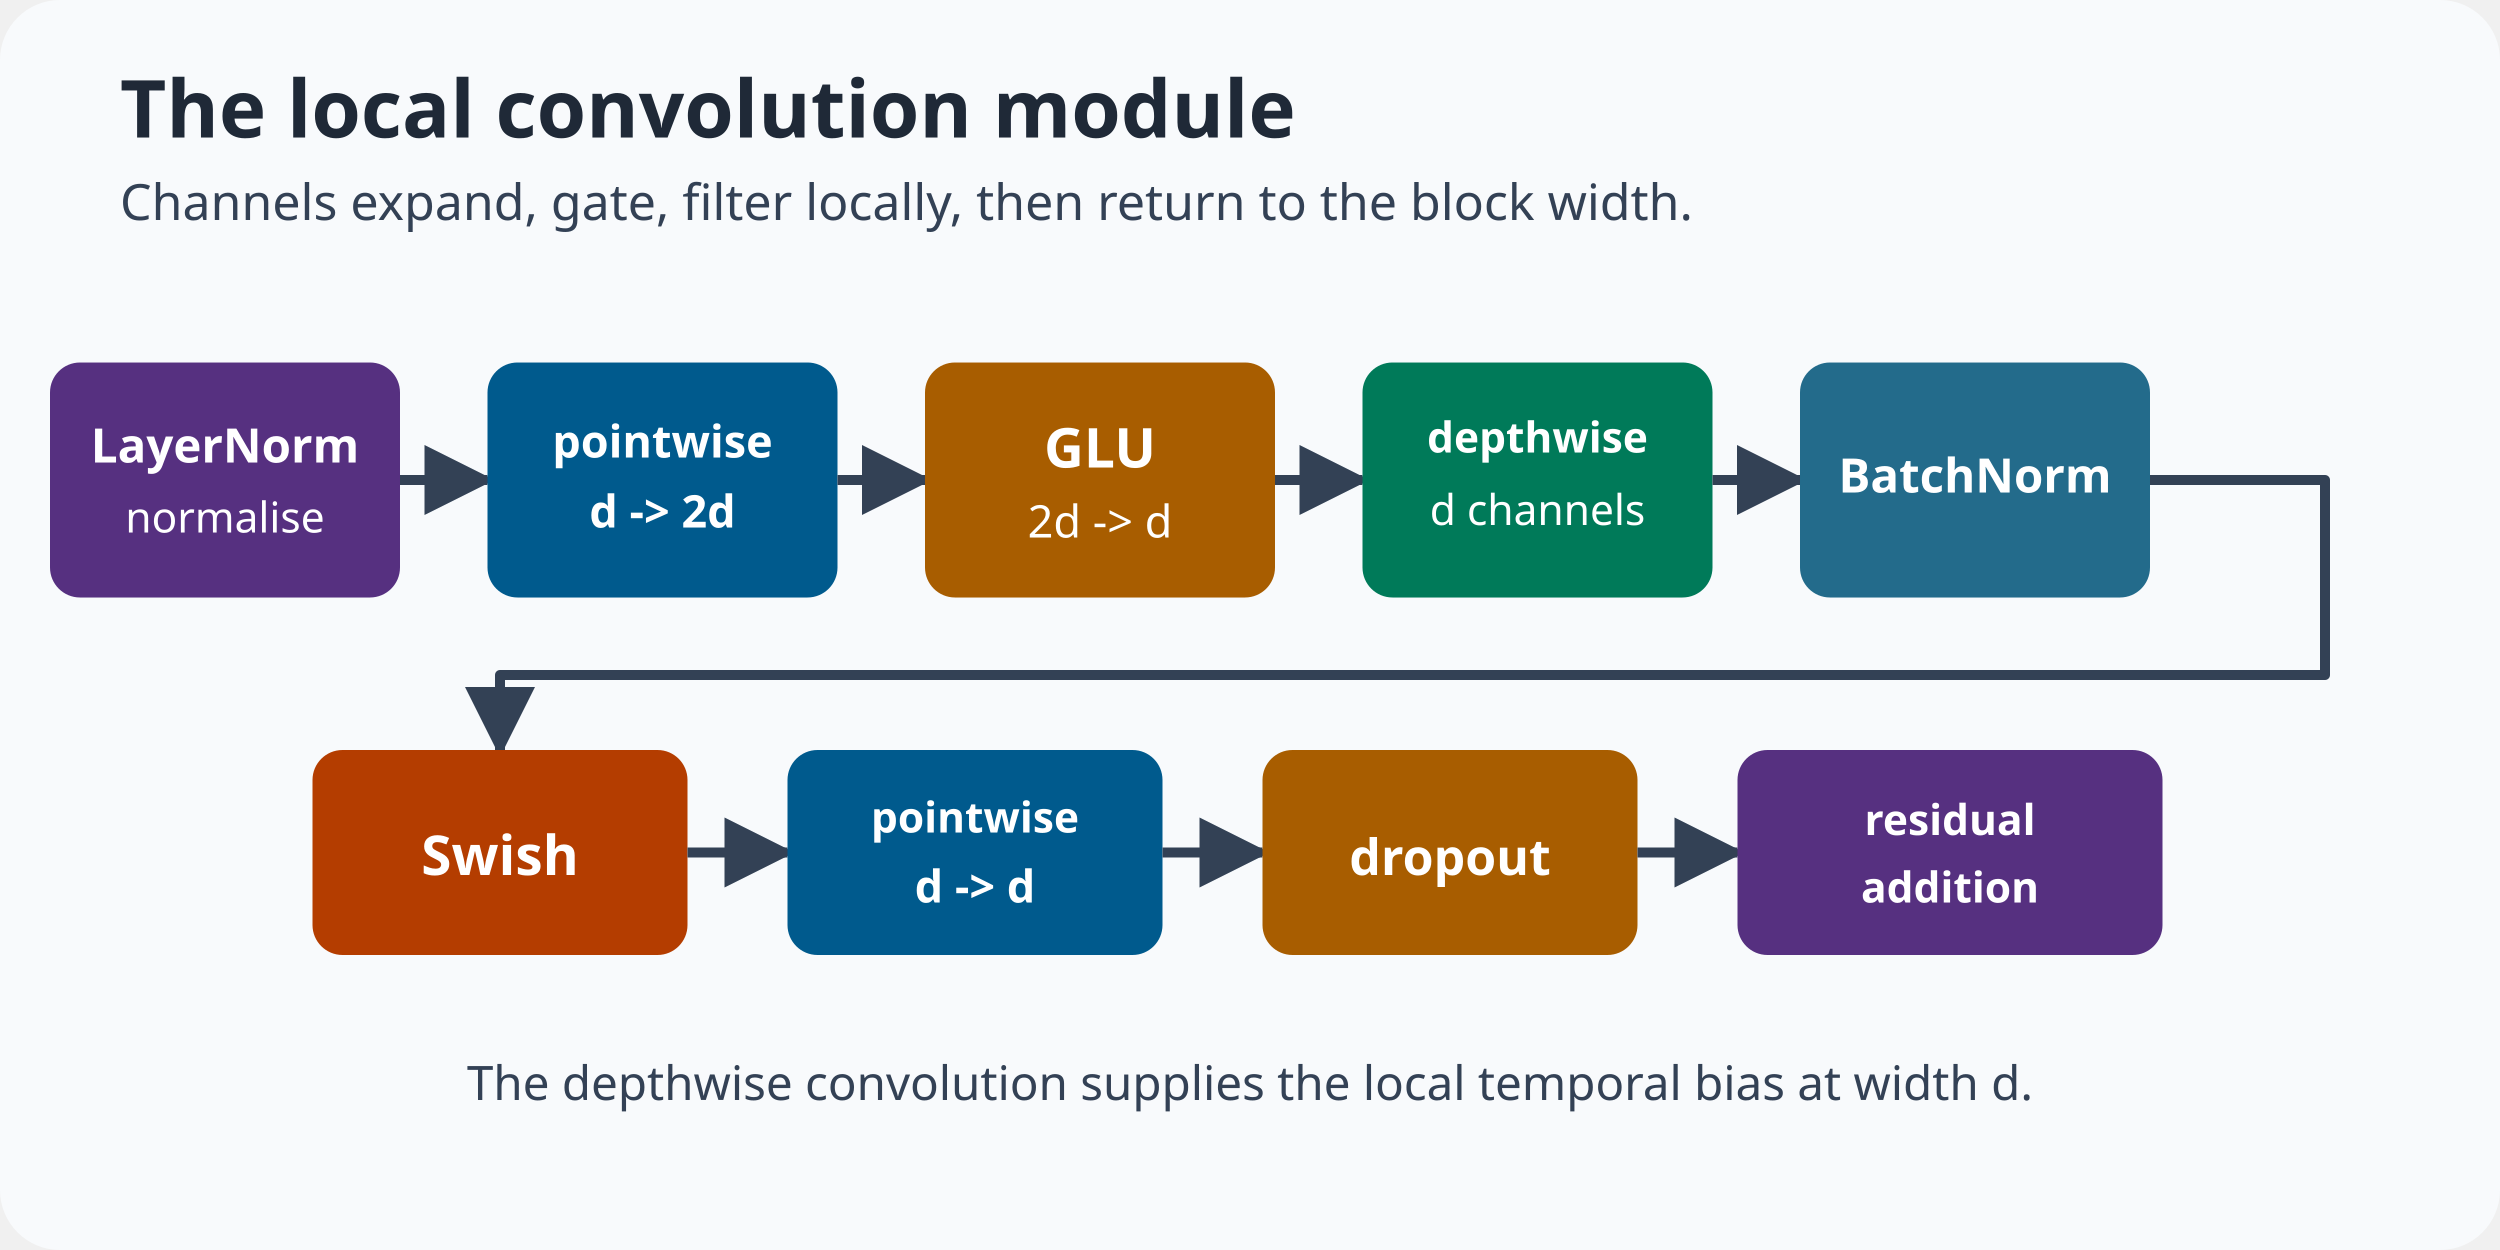
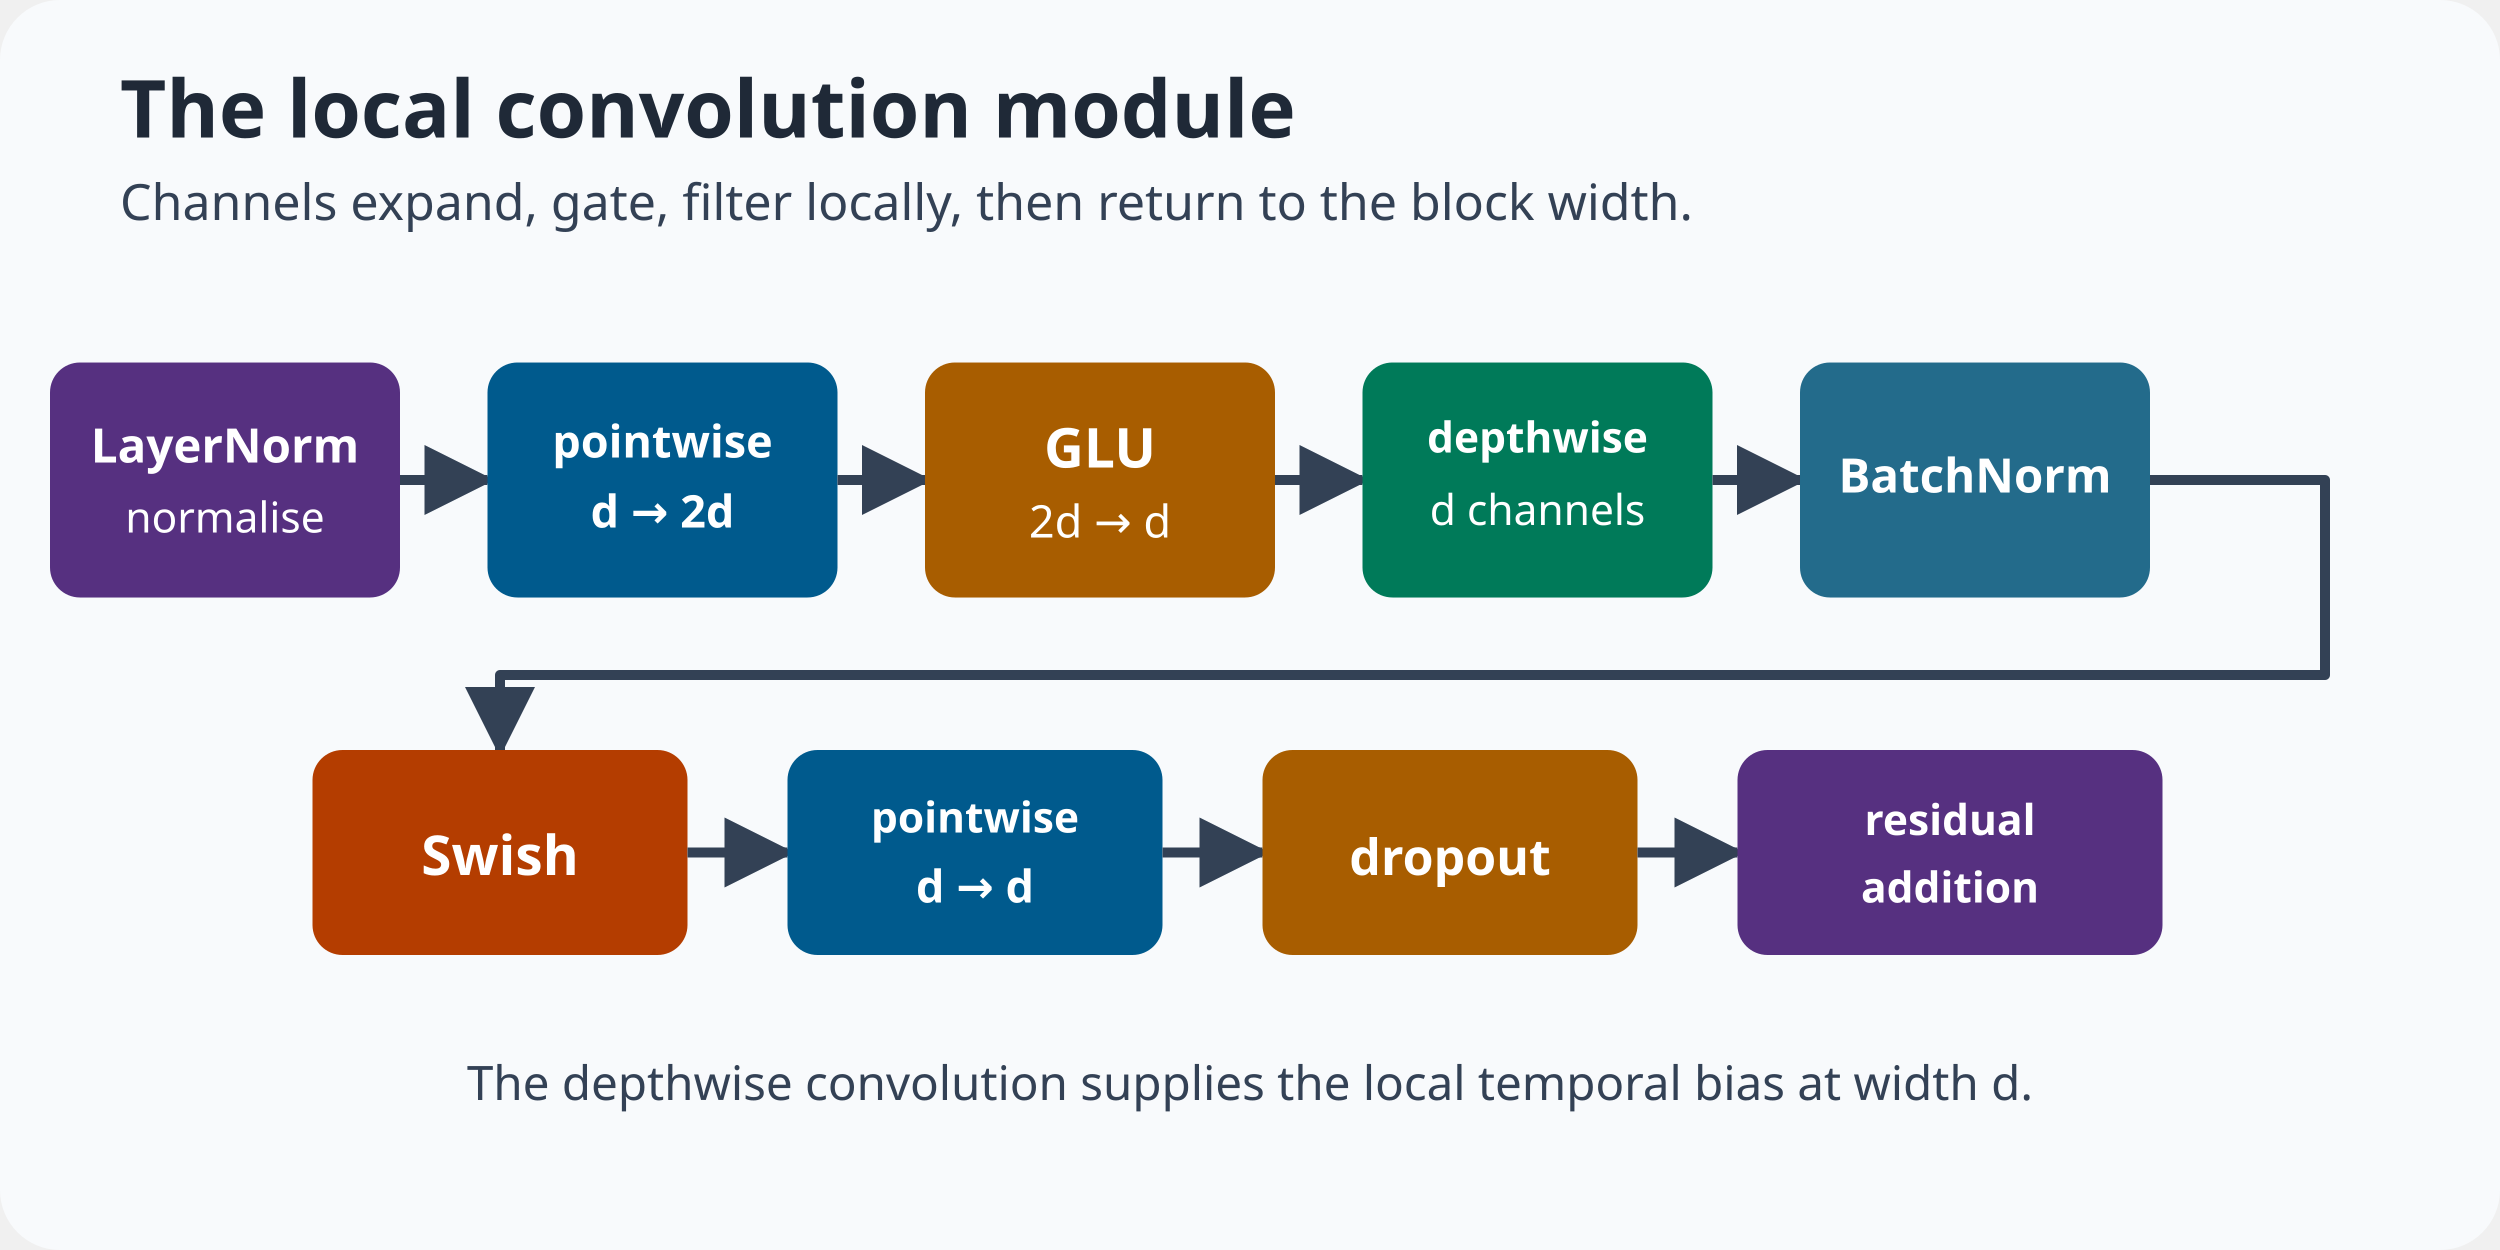
<svg xmlns="http://www.w3.org/2000/svg" viewBox="0 0 1000 500" role="img" aria-labelledby="title desc">
  <style>
    .bg{fill:#f8fafc}.text{fill:#1f2937;font-family:system-ui,sans-serif}.muted{fill:#334155;font-family:system-ui,sans-serif}.line{stroke:#334155}.arrowhead{fill:#334155}.blue{fill:#005a8d}.orange{fill:#a85d00}.green{fill:#007a59}.red{fill:#b43d00}.purple{fill:#563080}.sky{fill:#236b8b}
    @media(prefers-color-scheme:dark){.bg{fill:#111827}.text{fill:#f8fafc}.muted{fill:#e2e8f0}.line{stroke:#cbd5e1}.arrowhead{fill:#cbd5e1}}
  </style>
  <defs>
    <marker id="arrow" viewBox="0 0 10 10" refX="9" refY="5" markerWidth="7" markerHeight="7" orient="auto">
      <path class="arrowhead" d="M0 0 10 5 0 10z" />
    </marker>
  </defs>
  <rect class="bg" width="1000" height="500" rx="24" />
  <text class="text" x="48" y="55" font-size="32" font-weight="700">The local convolution module</text>
  <text class="muted" x="48" y="88" font-size="20">Channels expand, gate, filter locally, then return to the block width.</text>
  <g transform="translate(20 145)">
    <g>
      <rect width="140" height="94" rx="12" class="purple" />
      <text x="70" y="40" text-anchor="middle" fill="white" font-size="19" font-family="system-ui,sans-serif" font-weight="700">LayerNorm</text>
      <text x="70" y="68" text-anchor="middle" fill="white" font-size="17" font-family="system-ui,sans-serif">normalise</text>
    </g>
    <path d="M140 47h35" class="line" fill="none" stroke-width="4" marker-end="url(#arrow)" />
    <g transform="translate(175 0)">
      <rect width="140" height="94" rx="12" class="blue" />
      <text x="70" y="38" text-anchor="middle" fill="white" font-size="18" font-family="system-ui,sans-serif" font-weight="700">pointwise</text>
-       <text x="70" y="66" text-anchor="middle" fill="white" font-size="18" font-family="system-ui,sans-serif" font-weight="700">d -&gt; 2d</text>
+       <text x="70" y="66" text-anchor="middle" fill="white" font-size="18" font-family="system-ui,sans-serif" font-weight="700">d → 2d</text>
    </g>
    <path d="M315 47h35" class="line" fill="none" stroke-width="4" marker-end="url(#arrow)" />
    <g transform="translate(350 0)">
      <rect width="140" height="94" rx="12" class="orange" />
      <text x="70" y="42" text-anchor="middle" fill="white" font-size="22" font-family="system-ui,sans-serif" font-weight="700">GLU</text>
-       <text x="70" y="70" text-anchor="middle" fill="white" font-size="18" font-family="system-ui,sans-serif">2d -&gt; d</text>
+       <text x="70" y="70" text-anchor="middle" fill="white" font-size="18" font-family="system-ui,sans-serif">2d → d</text>
    </g>
    <path d="M490 47h35" class="line" fill="none" stroke-width="4" marker-end="url(#arrow)" />
    <g transform="translate(525 0)">
      <rect width="140" height="94" rx="12" class="green" />
      <text x="70" y="36" text-anchor="middle" fill="white" font-size="17" font-family="system-ui,sans-serif" font-weight="700">depthwise</text>
      <text x="70" y="65" text-anchor="middle" fill="white" font-size="17" font-family="system-ui,sans-serif">d channels</text>
    </g>
    <path d="M665 47h35" class="line" fill="none" stroke-width="4" marker-end="url(#arrow)" />
    <g transform="translate(700 0)">
      <rect width="140" height="94" rx="12" class="sky" />
      <text x="70" y="52" text-anchor="middle" fill="white" font-size="19" font-family="system-ui,sans-serif" font-weight="700">BatchNorm</text>
    </g>
  </g>
  <path d="M860 192h70v78H200v30" class="line" fill="none" stroke-width="4" stroke-linejoin="round" marker-end="url(#arrow)" />
  <g transform="translate(125 300)">
    <g>
      <rect width="150" height="82" rx="12" class="red" />
      <text x="75" y="50" text-anchor="middle" fill="white" font-size="22" font-family="system-ui,sans-serif" font-weight="700">Swish</text>
    </g>
    <path d="M150 41h40" class="line" fill="none" stroke-width="4" marker-end="url(#arrow)" />
    <g transform="translate(190 0)">
      <rect width="150" height="82" rx="12" class="blue" />
      <text x="75" y="33" text-anchor="middle" fill="white" font-size="17" font-family="system-ui,sans-serif" font-weight="700">pointwise</text>
-       <text x="75" y="61" text-anchor="middle" fill="white" font-size="18" font-family="system-ui,sans-serif" font-weight="700">d -&gt; d</text>
+       <text x="75" y="61" text-anchor="middle" fill="white" font-size="18" font-family="system-ui,sans-serif" font-weight="700">d → d</text>
    </g>
    <path d="M340 41h40" class="line" fill="none" stroke-width="4" marker-end="url(#arrow)" />
    <g transform="translate(380 0)">
      <rect width="150" height="82" rx="12" class="orange" />
      <text x="75" y="50" text-anchor="middle" fill="white" font-size="20" font-family="system-ui,sans-serif" font-weight="700">dropout</text>
    </g>
    <path d="M530 41h40" class="line" fill="none" stroke-width="4" marker-end="url(#arrow)" />
    <g transform="translate(570 0)">
      <rect width="170" height="82" rx="12" class="purple" />
      <text x="85" y="34" text-anchor="middle" fill="white" font-size="17" font-family="system-ui,sans-serif" font-weight="700">residual</text>
      <text x="85" y="61" text-anchor="middle" fill="white" font-size="17" font-family="system-ui,sans-serif" font-weight="700">addition</text>
    </g>
  </g>
  <text class="muted" x="500" y="440" text-anchor="middle" font-size="19">The depthwise convolution supplies the local temporal bias at width d.</text>
</svg>
